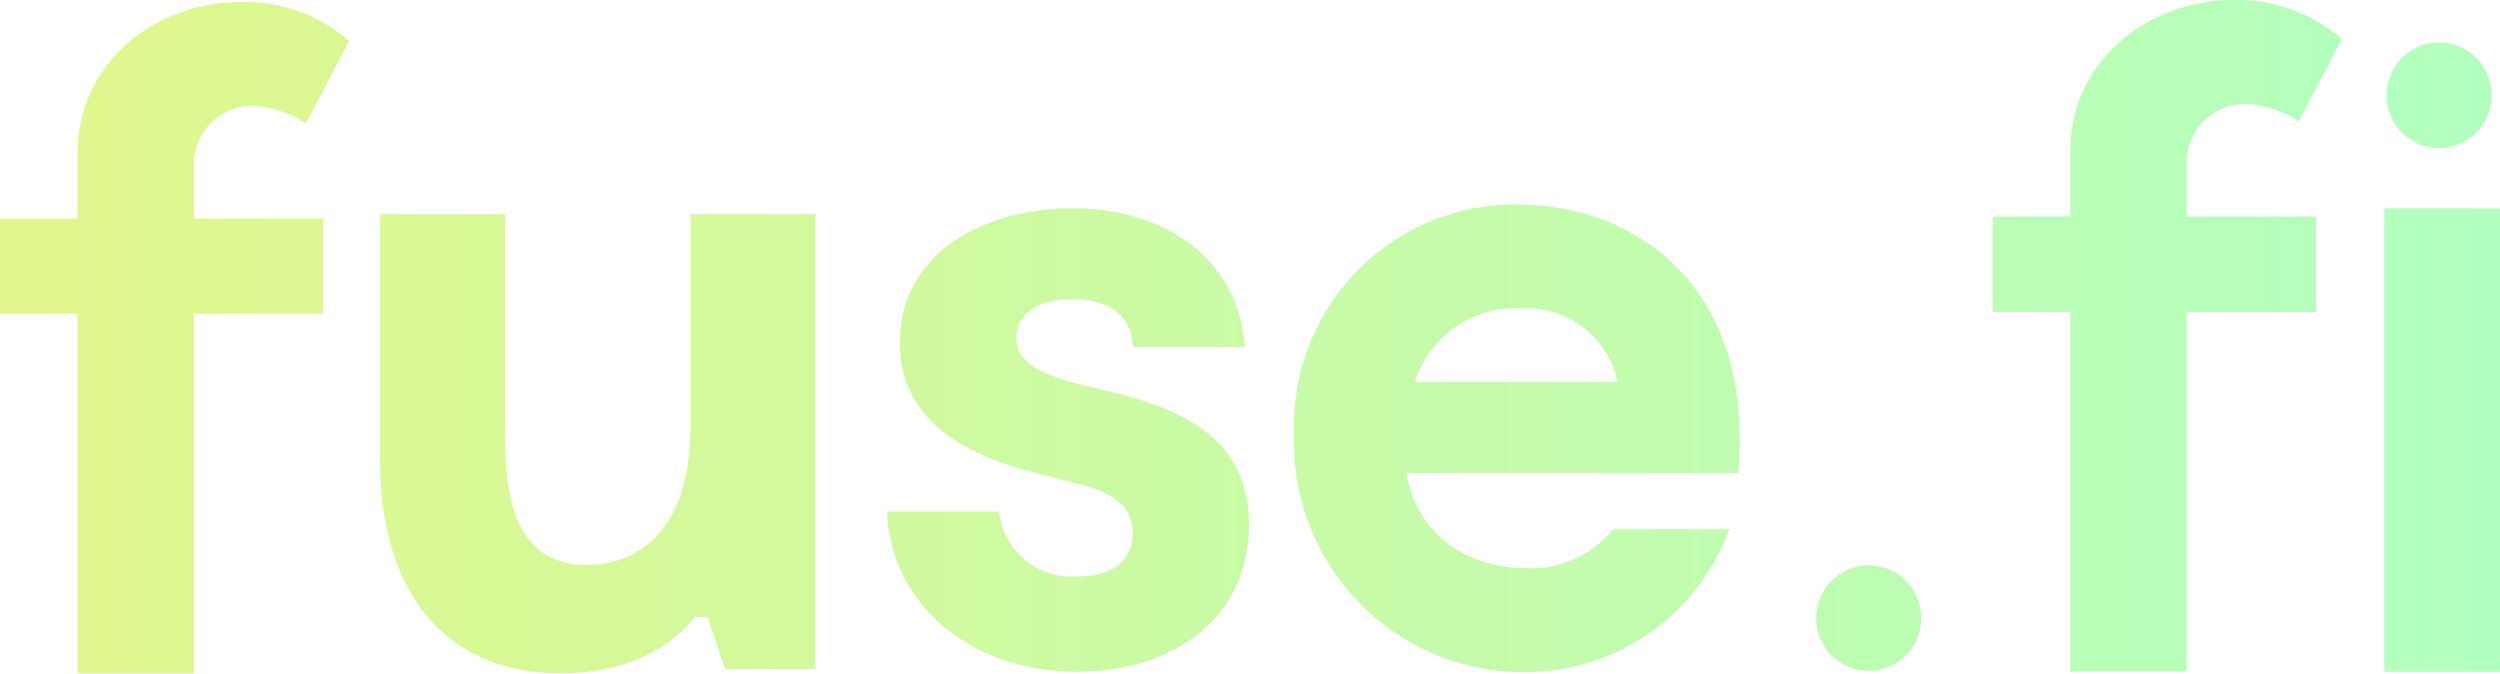
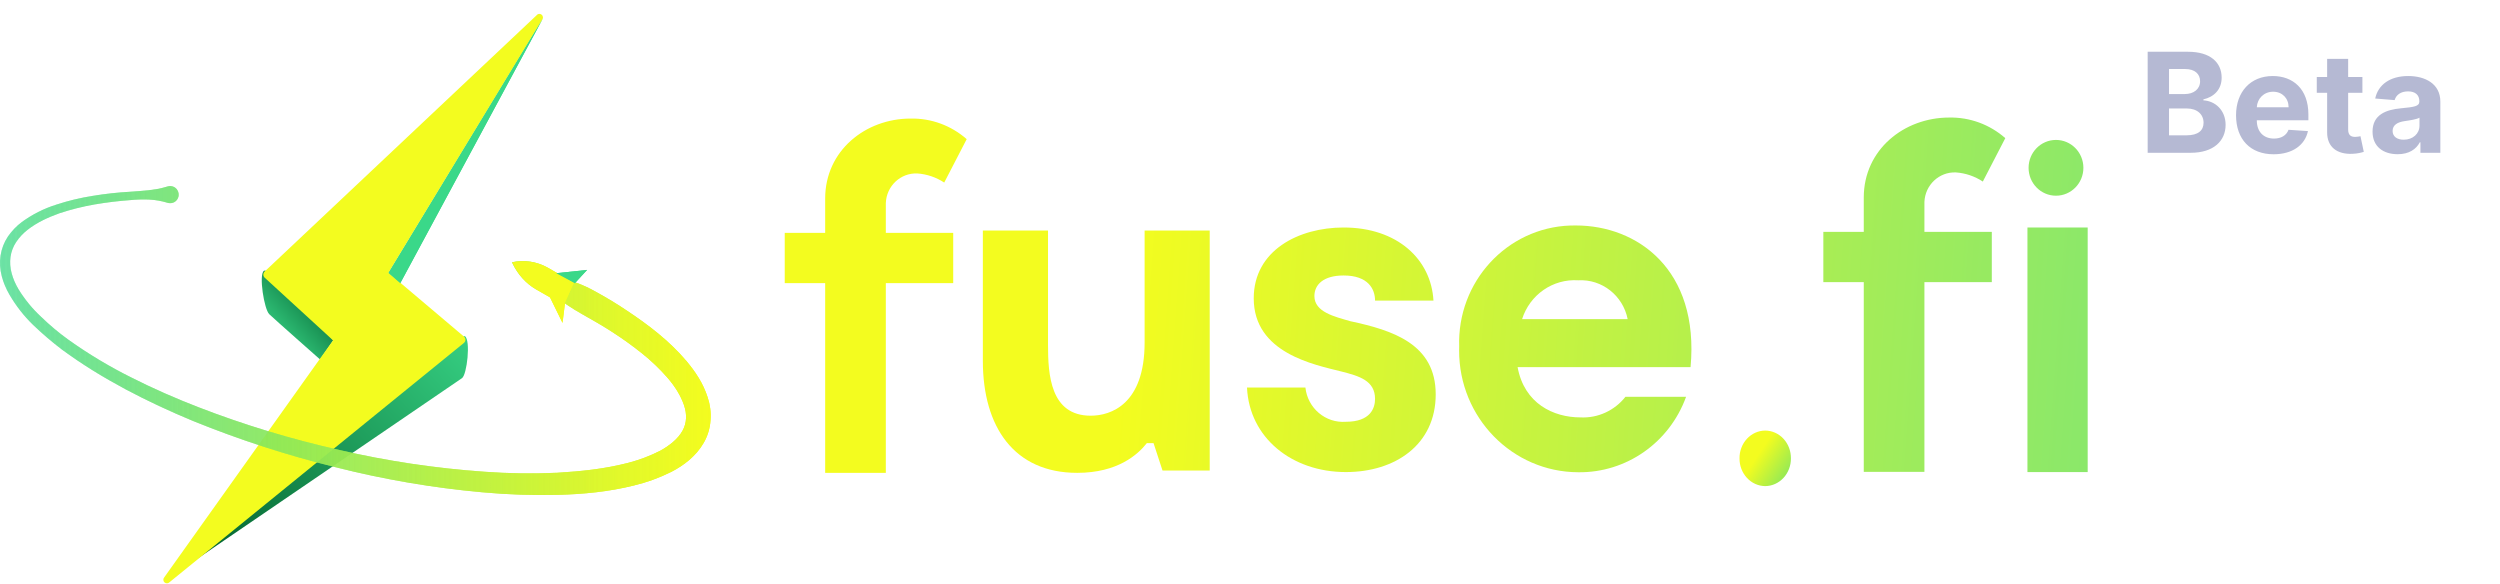
- <svg xmlns="http://www.w3.org/2000/svg" width="401" height="108" viewBox="0 0 401 108" fill="none">
-   <path d="M40.791 16.991C35.651 16.785 31.317 20.806 31.113 25.971C31.113 25.988 31.111 26.003 31.111 26.022V35.052H51.851V50.338H31.111V108H12.443V50.338H0V35.052H12.443V24.62C12.443 10.033 24.888 0.315 38.714 0.315C45.047 0.18 51.205 2.407 55.999 6.571L49.086 19.768C46.597 18.153 43.743 17.195 40.788 16.988" fill="url(#paint0_linear_2714_11626)" />
-   <path d="M360.431 16.682C355.291 16.475 350.957 20.496 350.753 25.662C350.753 25.678 350.752 25.694 350.752 25.712V34.743H371.491V50.029H350.752V107.69H332.084V50.029H319.641V34.743H332.084V24.31C332.084 9.723 344.528 0.006 358.355 0.006C364.688 -0.13 370.845 2.098 375.64 6.261L368.726 19.459C366.238 17.843 363.384 16.885 360.428 16.678" fill="url(#paint1_linear_2714_11626)" />
-   <path d="M130.789 34.349V107.295H116.272L113.504 98.961H111.441C108.674 102.434 102.453 107.991 90.01 107.991C70.653 107.991 60.972 94.097 60.972 73.948V34.349H81.028V69.084C81.028 78.116 81.718 90.62 94.166 90.62C100.388 90.62 110.758 87.148 110.758 68.392V34.349H130.789Z" fill="url(#paint2_linear_2714_11626)" />
-   <path d="M171.999 48.008C165.776 48.008 163.013 50.788 163.013 54.26C163.013 59.125 169.236 60.515 174.073 61.902C187.211 64.682 200.344 68.849 200.344 84.131C200.344 99.412 187.899 107.753 172.689 107.753C156.096 107.753 142.963 97.332 142.268 82.048H160.243C160.924 88.32 166.424 92.926 172.687 92.469C180.291 92.469 181.674 88.302 181.674 85.522C181.674 79.965 176.834 78.573 171.302 77.184C163.006 75.109 144.34 71.627 144.34 54.955C144.336 40.366 158.173 33.42 171.999 33.42C188.592 33.42 198.962 43.148 199.654 55.648H181.679C181.679 52.175 179.614 48.008 171.999 48.008Z" fill="url(#paint3_linear_2714_11626)" />
-   <path d="M278.781 75.861H225.547C227.61 86.971 236.607 91.139 244.903 91.139C250.243 91.4 255.385 89.076 258.731 84.888H277.398C272.285 98.816 258.991 107.997 244.213 107.806C223.909 107.747 207.495 91.167 207.552 70.77C207.552 70.386 207.559 69.998 207.572 69.611C206.898 49.973 222.2 33.501 241.752 32.823C242.343 32.801 242.933 32.796 243.523 32.806C262.191 32.806 281.548 46.002 278.781 75.863V75.861ZM226.93 61.279H259.423C257.976 54.094 251.499 49.066 244.213 49.471C236.438 48.959 229.314 53.826 226.93 61.279Z" fill="url(#paint4_linear_2714_11626)" />
-   <path d="M299.745 107.621C304.404 107.621 308.181 103.826 308.181 99.144C308.181 94.463 304.404 90.668 299.745 90.668C295.087 90.668 291.31 94.463 291.31 99.144C291.31 103.826 295.087 107.621 299.745 107.621Z" fill="url(#paint5_linear_2714_11626)" />
-   <path d="M391.244 23.759C395.902 23.759 399.678 19.964 399.678 15.284C399.678 10.602 395.902 6.808 391.244 6.808C386.585 6.808 382.809 10.602 382.809 15.284C382.809 19.964 386.585 23.759 391.244 23.759Z" fill="url(#paint6_linear_2714_11626)" />
-   <path d="M401 33.42H382.46V107.756H401V33.42Z" fill="url(#paint7_linear_2714_11626)" />
+ <svg xmlns="http://www.w3.org/2000/svg" width="180" height="42" viewBox="0 0 180 42" fill="none">
+   <path d="M154.632 11H157.739C159.373 11 160.243 10.148 160.243 8.99C160.243 7.914 159.472 7.264 158.645 7.225V7.154C159.401 6.984 159.959 6.447 159.959 5.592C159.959 4.501 159.149 3.727 157.544 3.727H154.632V11ZM156.17 9.743V7.811H157.459C158.197 7.811 158.656 8.237 158.656 8.837C158.656 9.384 158.283 9.743 157.423 9.743H156.17ZM156.17 6.771V4.97H157.338C158.02 4.97 158.407 5.322 158.407 5.847C158.407 6.423 157.938 6.771 157.31 6.771H156.17ZM163.701 11.107C165.05 11.107 165.959 10.45 166.172 9.438L164.773 9.345C164.621 9.761 164.23 9.977 163.726 9.977C162.969 9.977 162.49 9.477 162.49 8.663V8.66H166.204V8.244C166.204 6.391 165.082 5.474 163.64 5.474C162.035 5.474 160.995 6.614 160.995 8.298C160.995 10.027 162.021 11.107 163.701 11.107ZM162.49 7.722C162.522 7.101 162.994 6.604 163.665 6.604C164.322 6.604 164.777 7.072 164.78 7.722H162.49ZM170.093 5.545H169.067V4.239H167.554V5.545H166.808V6.682H167.554V9.523C167.547 10.592 168.275 11.121 169.372 11.075C169.763 11.06 170.04 10.982 170.192 10.932L169.954 9.807C169.88 9.821 169.72 9.857 169.578 9.857C169.276 9.857 169.067 9.743 169.067 9.324V6.682H170.093V5.545ZM172.634 11.103C173.44 11.103 173.962 10.751 174.228 10.244H174.271V11H175.705V7.321C175.705 6.021 174.605 5.474 173.39 5.474C172.083 5.474 171.224 6.099 171.014 7.094L172.414 7.207C172.517 6.845 172.84 6.579 173.383 6.579C173.898 6.579 174.193 6.838 174.193 7.286V7.307C174.193 7.658 173.82 7.705 172.872 7.797C171.792 7.896 170.823 8.259 170.823 9.477C170.823 10.556 171.593 11.103 172.634 11.103ZM173.067 10.059C172.602 10.059 172.268 9.842 172.268 9.427C172.268 9.001 172.619 8.791 173.152 8.717C173.482 8.67 174.022 8.592 174.203 8.472V9.05C174.203 9.622 173.731 10.059 173.067 10.059Z" fill="#B5B9D3" />
+   <path d="M66.044 12.488C64.841 12.439 63.827 13.391 63.78 14.615C63.78 14.619 63.779 14.623 63.779 14.627V16.766H68.631V20.387H63.779V34.048H59.412V20.387H56.501V16.766H59.412V14.295C59.412 10.839 62.323 8.537 65.558 8.537C67.04 8.505 68.48 9.033 69.602 10.019L67.984 13.145C67.402 12.763 66.735 12.537 66.044 12.488Z" fill="url(#paint0_linear_2977_12502)" />
+   <path d="M140.823 12.414C139.62 12.365 138.606 13.318 138.558 14.542C138.558 14.546 138.558 14.549 138.558 14.554V16.693H143.41V20.314H138.558V33.974H134.191V20.314H131.28V16.693H134.191V14.222C134.191 10.766 137.102 8.464 140.337 8.464C141.818 8.432 143.259 8.959 144.381 9.946L142.763 13.072C142.181 12.689 141.514 12.463 140.823 12.414Z" fill="url(#paint1_linear_2977_12502)" />
+   <path d="M87.099 16.6V33.88H83.702L83.055 31.906H82.572C81.925 32.729 80.469 34.045 77.558 34.045C73.03 34.045 70.765 30.754 70.765 25.981V16.6H75.457V24.828C75.457 26.968 75.619 29.93 78.531 29.93C79.986 29.93 82.412 29.108 82.412 24.665V16.6H87.099Z" fill="url(#paint2_linear_2977_12502)" />
+   <path d="M96.74 19.835C95.284 19.835 94.637 20.494 94.637 21.317C94.637 22.469 96.093 22.798 97.225 23.127C100.298 23.786 103.371 24.773 103.371 28.393C103.371 32.013 100.459 33.989 96.901 33.989C93.019 33.989 89.947 31.52 89.784 27.9H93.989C94.149 29.386 95.435 30.477 96.9 30.368C98.679 30.368 99.003 29.381 99.003 28.722C99.003 27.406 97.871 27.076 96.576 26.747C94.636 26.256 90.269 25.431 90.269 21.481C90.268 18.025 93.505 16.38 96.74 16.38C100.621 16.38 103.047 18.684 103.209 21.645H99.004C99.004 20.823 98.521 19.835 96.74 19.835Z" fill="url(#paint3_linear_2977_12502)" />
+   <path d="M121.721 26.434H109.267C109.75 29.066 111.854 30.053 113.795 30.053C115.044 30.115 116.247 29.564 117.03 28.572H121.397C120.201 31.872 117.091 34.047 113.634 34.002C108.884 33.988 105.044 30.06 105.057 25.228C105.057 25.137 105.059 25.045 105.062 24.953C104.904 20.301 108.484 16.399 113.058 16.238C113.196 16.233 113.334 16.232 113.472 16.234C117.84 16.234 122.368 19.36 121.721 26.434ZM109.59 22.979H117.192C116.853 21.277 115.338 20.086 113.634 20.182C111.815 20.061 110.148 21.214 109.59 22.979Z" fill="url(#paint4_linear_2977_12502)" />
+   <path d="M148.031 14.091C149.121 14.091 150.004 13.192 150.004 12.083C150.004 10.974 149.121 10.075 148.031 10.075C146.941 10.075 146.058 10.974 146.058 12.083C146.058 13.192 146.941 14.091 148.031 14.091Z" fill="url(#paint5_linear_2977_12502)" />
+   <path d="M150.313 16.38H145.976V33.99H150.313V16.38Z" fill="url(#paint6_linear_2977_12502)" />
+   <path d="M19 19.5C18.621 19.794 19.02 22.267 19.386 22.622C19.753 22.976 23.046 25.883 23.046 25.883L24 24.5C24 24.5 19.501 19.133 19 19.5Z" fill="url(#paint7_linear_2977_12502)" />
+   <path d="M12.078 41.682L33.264 27.227C33.62 26.985 33.903 24.495 33.473 24.205C33.043 23.915 12.078 41.682 12.078 41.682Z" fill="url(#paint8_linear_2977_12502)" />
+   <path d="M39.093 1.318L27.969 19.651L28.818 20.388L39.093 1.318Z" fill="url(#paint9_linear_2977_12502)" />
+   <path d="M38.637 1.098L19.054 19.551C19.025 19.58 19.001 19.614 18.985 19.652C18.969 19.69 18.961 19.73 18.961 19.771C18.961 19.812 18.969 19.853 18.985 19.891C19.001 19.929 19.025 19.963 19.054 19.991L23.98 24.504L11.829 41.563C11.806 41.588 11.788 41.617 11.776 41.649C11.764 41.681 11.759 41.715 11.76 41.749C11.762 41.818 11.791 41.883 11.841 41.93C11.891 41.977 11.958 42.002 12.026 42C12.095 41.998 12.16 41.968 12.206 41.918L33.407 24.687C33.44 24.66 33.467 24.625 33.485 24.586C33.503 24.547 33.513 24.504 33.513 24.461C33.513 24.418 33.503 24.375 33.485 24.336C33.467 24.297 33.44 24.262 33.407 24.235L27.97 19.637L39.038 1.416C39.059 1.389 39.074 1.359 39.083 1.327C39.093 1.294 39.095 1.26 39.091 1.227C39.087 1.193 39.077 1.161 39.06 1.131C39.044 1.102 39.022 1.076 38.996 1.055C38.969 1.034 38.939 1.019 38.907 1.01C38.874 1 38.841 0.998 38.807 1.002C38.774 1.006 38.742 1.016 38.713 1.033C38.683 1.049 38.657 1.071 38.637 1.098Z" fill="#F3FC1F" />
+   <path d="M40.253 20.035C40.483 20.071 40.711 20.12 40.936 20.182L41.595 20.39C42.019 20.552 42.43 20.744 42.827 20.966C43.632 21.406 44.412 21.872 45.169 22.386C46.693 23.402 48.181 24.528 49.426 25.997C50.048 26.743 50.621 27.576 50.95 28.604C51.131 29.135 51.202 29.697 51.158 30.256C51.122 30.835 50.951 31.397 50.658 31.897C50.516 32.14 50.353 32.369 50.17 32.582C49.991 32.782 49.799 32.97 49.596 33.145C49.206 33.469 48.78 33.748 48.328 33.978C47.469 34.406 46.565 34.735 45.632 34.957C43.815 35.41 41.985 35.581 40.18 35.63C38.368 35.673 36.556 35.612 34.752 35.447C31.172 35.126 27.624 34.52 24.14 33.635C20.658 32.776 17.242 31.667 13.918 30.318C12.259 29.632 10.625 28.873 9.039 28.029C8.246 27.6 7.466 27.16 6.697 26.682C5.929 26.205 5.185 25.703 4.453 25.164C3.728 24.613 3.036 24.02 2.379 23.389C1.711 22.742 1.137 22.005 0.671 21.198C0.43 20.785 0.245 20.34 0.123 19.876C-0.004 19.397 -0.033 18.898 0.037 18.407C0.112 17.912 0.296 17.44 0.574 17.024C0.849 16.626 1.187 16.274 1.574 15.984C2.327 15.436 3.163 15.014 4.05 14.735C4.914 14.451 5.799 14.238 6.697 14.099C7.586 13.952 8.481 13.854 9.381 13.805L10.051 13.756L10.722 13.695L11.393 13.597C11.613 13.548 11.832 13.499 12.064 13.425C12.218 13.375 12.385 13.388 12.529 13.462C12.673 13.535 12.782 13.663 12.832 13.817C12.859 13.894 12.87 13.976 12.865 14.057C12.86 14.139 12.838 14.218 12.802 14.291C12.765 14.364 12.715 14.429 12.653 14.482C12.591 14.536 12.52 14.576 12.442 14.601C12.319 14.637 12.188 14.637 12.064 14.601C11.632 14.469 11.185 14.391 10.735 14.368C10.295 14.35 9.855 14.362 9.417 14.405C8.539 14.466 7.661 14.576 6.795 14.723C5.939 14.873 5.095 15.086 4.27 15.359C3.452 15.653 2.66 16.02 2.001 16.535C1.679 16.782 1.399 17.079 1.172 17.416C0.952 17.742 0.81 18.115 0.757 18.505C0.647 19.289 0.903 20.097 1.33 20.819C1.777 21.552 2.323 22.219 2.952 22.802C3.577 23.41 4.245 23.971 4.953 24.479C6.385 25.497 7.894 26.402 9.466 27.184C11.04 27.98 12.662 28.69 14.308 29.326C17.603 30.599 20.987 31.626 24.433 32.398C27.867 33.195 31.358 33.719 34.874 33.965C36.619 34.094 38.37 34.118 40.119 34.039C40.985 33.99 41.851 33.916 42.705 33.806C43.551 33.698 44.39 33.538 45.217 33.329C46.015 33.124 46.788 32.833 47.523 32.46C48.218 32.08 48.816 31.591 49.133 31.028C49.45 30.465 49.474 29.828 49.243 29.155C49.011 28.482 48.584 27.796 48.047 27.184C47.497 26.557 46.893 25.979 46.242 25.458C45.573 24.921 44.877 24.418 44.156 23.952C43.424 23.475 42.68 23.047 41.912 22.618C41.534 22.41 41.168 22.177 40.802 21.933L40.265 21.541C40.083 21.407 39.912 21.26 39.753 21.1H39.741C39.684 21.043 39.638 20.976 39.607 20.901C39.576 20.827 39.56 20.747 39.56 20.666C39.56 20.585 39.576 20.505 39.607 20.43C39.638 20.356 39.684 20.288 39.741 20.231C39.806 20.162 39.885 20.108 39.974 20.074C40.063 20.04 40.158 20.027 40.253 20.035Z" fill="url(#paint10_linear_2977_12502)" />
+   <path d="M40.253 20.035C40.483 20.071 40.711 20.12 40.936 20.182L41.595 20.39C42.019 20.552 42.43 20.744 42.827 20.966C43.632 21.406 44.412 21.872 45.169 22.386C46.693 23.402 48.181 24.528 49.426 25.997C50.048 26.743 50.621 27.576 50.95 28.604C51.131 29.135 51.202 29.697 51.158 30.256C51.122 30.835 50.951 31.397 50.658 31.897C50.516 32.14 50.353 32.369 50.17 32.582C49.991 32.782 49.799 32.97 49.596 33.145C49.206 33.469 48.78 33.748 48.328 33.978C47.469 34.406 46.565 34.735 45.632 34.957C43.815 35.41 41.985 35.581 40.18 35.63C38.368 35.673 36.556 35.612 34.752 35.447C31.172 35.126 27.624 34.52 24.14 33.635C20.658 32.776 17.242 31.667 13.918 30.318C12.259 29.632 10.625 28.873 9.039 28.029C8.246 27.6 7.466 27.16 6.697 26.682C5.929 26.205 5.185 25.703 4.453 25.164C3.728 24.613 3.036 24.02 2.379 23.389C1.711 22.742 1.137 22.005 0.671 21.198C0.43 20.785 0.245 20.34 0.123 19.876C-0.004 19.397 -0.033 18.898 0.037 18.407C0.112 17.912 0.296 17.44 0.574 17.024C0.849 16.626 1.187 16.274 1.574 15.984C2.327 15.436 3.163 15.014 4.05 14.735C4.914 14.451 5.799 14.238 6.697 14.099C7.586 13.952 8.481 13.854 9.381 13.805L10.051 13.756L10.722 13.695L11.393 13.597C11.613 13.548 11.832 13.499 12.064 13.425C12.218 13.375 12.385 13.388 12.529 13.462C12.673 13.535 12.782 13.663 12.832 13.817C12.859 13.894 12.87 13.976 12.865 14.057C12.86 14.139 12.838 14.218 12.802 14.291C12.765 14.364 12.715 14.429 12.653 14.482C12.591 14.536 12.52 14.576 12.442 14.601C12.319 14.637 12.188 14.637 12.064 14.601C11.632 14.469 11.185 14.391 10.735 14.368C10.295 14.35 9.855 14.362 9.417 14.405C8.539 14.466 7.661 14.576 6.795 14.723C5.939 14.873 5.095 15.086 4.27 15.359C3.452 15.653 2.66 16.02 2.001 16.535C1.679 16.782 1.399 17.079 1.172 17.416C0.952 17.742 0.81 18.115 0.757 18.505C0.647 19.289 0.903 20.097 1.33 20.819C1.777 21.552 2.323 22.219 2.952 22.802C3.577 23.41 4.245 23.971 4.953 24.479C6.385 25.497 7.894 26.402 9.466 27.184C11.04 27.98 12.662 28.69 14.308 29.326C17.603 30.599 20.987 31.626 24.433 32.398C27.867 33.195 31.358 33.719 34.874 33.965C36.619 34.094 38.37 34.118 40.119 34.039C40.985 33.99 41.851 33.916 42.705 33.806C43.551 33.698 44.39 33.538 45.217 33.329C46.015 33.124 46.788 32.833 47.523 32.46C48.218 32.08 48.816 31.591 49.133 31.028C49.45 30.465 49.474 29.828 49.243 29.155C49.011 28.482 48.584 27.796 48.047 27.184C47.497 26.557 46.893 25.979 46.242 25.458C45.573 24.921 44.877 24.418 44.156 23.952C43.424 23.475 42.68 23.047 41.912 22.618C41.534 22.41 41.168 22.177 40.802 21.933L40.265 21.541C40.083 21.407 39.912 21.26 39.753 21.1H39.741C39.684 21.043 39.638 20.976 39.607 20.901C39.576 20.827 39.56 20.747 39.56 20.666C39.56 20.585 39.576 20.505 39.607 20.43C39.638 20.356 39.684 20.288 39.741 20.231C39.806 20.162 39.885 20.108 39.974 20.074C40.063 20.04 40.158 20.027 40.253 20.035Z" fill="url(#paint11_linear_2977_12502)" />
+   <path d="M41.318 20.351L40.586 21.977L38.576 20.823C37.873 20.411 37.295 19.772 36.915 18.988L36.868 18.883C37.734 18.692 38.632 18.826 39.424 19.263L41.318 20.351Z" fill="url(#paint12_linear_2977_12502)" />
+   <path d="M41.391 20.388L42.271 19.434L40.047 19.669L41.391 20.388Z" fill="url(#paint13_linear_2977_12502)" />
+   <path d="M39.411 21.023L40.682 21.806L40.502 23.248" fill="url(#paint14_linear_2977_12502)" />
+   <path d="M41.318 20.351L40.586 21.977L38.576 20.823C37.873 20.411 37.295 19.772 36.915 18.988L36.868 18.883C37.734 18.692 38.632 18.826 39.424 19.263L41.318 20.351Z" fill="url(#paint15_linear_2977_12502)" />
+   <path d="M41.391 20.388L42.271 19.434L40.047 19.669L41.391 20.388Z" fill="url(#paint16_linear_2977_12502)" />
+   <path d="M39.411 21.023L40.682 21.806L40.502 23.248" fill="url(#paint17_linear_2977_12502)" />
+   <path d="M39.093 1.318L27.969 19.651L28.818 20.388L39.093 1.318Z" fill="url(#paint18_linear_2977_12502)" />
+   <path d="M127.095 35C127.34 34.998 127.582 34.945 127.807 34.844C128.033 34.743 128.237 34.595 128.409 34.41C128.581 34.225 128.717 34.006 128.809 33.765C128.901 33.525 128.947 33.267 128.946 33.007C128.949 32.746 128.904 32.487 128.813 32.245C128.722 32.002 128.586 31.781 128.414 31.595C128.242 31.408 128.037 31.259 127.811 31.157C127.584 31.055 127.341 31.002 127.095 31C126.849 31.002 126.606 31.055 126.38 31.157C126.153 31.259 125.948 31.408 125.776 31.595C125.604 31.781 125.469 32.002 125.378 32.245C125.286 32.487 125.241 32.746 125.245 33.007C125.243 33.267 125.289 33.525 125.381 33.765C125.474 34.006 125.609 34.225 125.781 34.41C125.953 34.595 126.157 34.743 126.383 34.844C126.608 34.945 126.85 34.998 127.095 35Z" fill="url(#paint19_linear_2977_12502)" />
  <defs>
-     <linearGradient id="paint0_linear_2714_11626" x1="-234.966" y1="46.763" x2="400.73" y2="46.763" gradientUnits="userSpaceOnUse">
-       <stop stop-color="#FEF16E" />
-       <stop offset="1" stop-color="#B1FFBF" />
+     <linearGradient id="paint0_linear_2977_12502" x1="52.5" y1="21" x2="204.5" y2="32" gradientUnits="userSpaceOnUse">
+       <stop stop-color="#F3FC1F" />
+       <stop offset="0.187" stop-color="#F3FC1F" />
+       <stop offset="1" stop-color="#3AD8A4" />
    </linearGradient>
-     <linearGradient id="paint1_linear_2714_11626" x1="-234.966" y1="46.763" x2="400.73" y2="46.763" gradientUnits="userSpaceOnUse">
-       <stop stop-color="#FEF16E" />
-       <stop offset="1" stop-color="#B1FFBF" />
+     <linearGradient id="paint1_linear_2977_12502" x1="52.5" y1="21" x2="204.5" y2="32" gradientUnits="userSpaceOnUse">
+       <stop stop-color="#F3FC1F" />
+       <stop offset="0.187" stop-color="#F3FC1F" />
+       <stop offset="1" stop-color="#3AD8A4" />
    </linearGradient>
-     <linearGradient id="paint2_linear_2714_11626" x1="-234.966" y1="46.763" x2="400.73" y2="46.763" gradientUnits="userSpaceOnUse">
-       <stop stop-color="#FEF16E" />
-       <stop offset="1" stop-color="#B1FFBF" />
+     <linearGradient id="paint2_linear_2977_12502" x1="52.5" y1="21" x2="204.5" y2="32" gradientUnits="userSpaceOnUse">
+       <stop stop-color="#F3FC1F" />
+       <stop offset="0.187" stop-color="#F3FC1F" />
+       <stop offset="1" stop-color="#3AD8A4" />
    </linearGradient>
-     <linearGradient id="paint3_linear_2714_11626" x1="-234.966" y1="46.763" x2="400.73" y2="46.763" gradientUnits="userSpaceOnUse">
-       <stop stop-color="#FEF16E" />
-       <stop offset="1" stop-color="#B1FFBF" />
+     <linearGradient id="paint3_linear_2977_12502" x1="52.5" y1="21" x2="204.5" y2="32" gradientUnits="userSpaceOnUse">
+       <stop stop-color="#F3FC1F" />
+       <stop offset="0.187" stop-color="#F3FC1F" />
+       <stop offset="1" stop-color="#3AD8A4" />
    </linearGradient>
-     <linearGradient id="paint4_linear_2714_11626" x1="-234.966" y1="46.763" x2="400.73" y2="46.763" gradientUnits="userSpaceOnUse">
-       <stop stop-color="#FEF16E" />
-       <stop offset="1" stop-color="#B1FFBF" />
+     <linearGradient id="paint4_linear_2977_12502" x1="52.5" y1="21" x2="204.5" y2="32" gradientUnits="userSpaceOnUse">
+       <stop stop-color="#F3FC1F" />
+       <stop offset="0.187" stop-color="#F3FC1F" />
+       <stop offset="1" stop-color="#3AD8A4" />
    </linearGradient>
-     <linearGradient id="paint5_linear_2714_11626" x1="-234.966" y1="46.763" x2="400.73" y2="46.763" gradientUnits="userSpaceOnUse">
-       <stop stop-color="#FEF16E" />
-       <stop offset="1" stop-color="#B1FFBF" />
+     <linearGradient id="paint5_linear_2977_12502" x1="52.5" y1="21" x2="204.5" y2="32" gradientUnits="userSpaceOnUse">
+       <stop stop-color="#F3FC1F" />
+       <stop offset="0.187" stop-color="#F3FC1F" />
+       <stop offset="1" stop-color="#3AD8A4" />
    </linearGradient>
-     <linearGradient id="paint6_linear_2714_11626" x1="-234.966" y1="46.763" x2="400.73" y2="46.763" gradientUnits="userSpaceOnUse">
-       <stop stop-color="#FEF16E" />
-       <stop offset="1" stop-color="#B1FFBF" />
+     <linearGradient id="paint6_linear_2977_12502" x1="52.5" y1="21" x2="204.5" y2="32" gradientUnits="userSpaceOnUse">
+       <stop stop-color="#F3FC1F" />
+       <stop offset="0.187" stop-color="#F3FC1F" />
+       <stop offset="1" stop-color="#3AD8A4" />
    </linearGradient>
-     <linearGradient id="paint7_linear_2714_11626" x1="-234.966" y1="46.763" x2="400.73" y2="46.763" gradientUnits="userSpaceOnUse">
-       <stop stop-color="#FEF16E" />
-       <stop offset="1" stop-color="#B1FFBF" />
+     <linearGradient id="paint7_linear_2977_12502" x1="18.356" y1="24.907" x2="23.435" y2="20.32" gradientUnits="userSpaceOnUse">
+       <stop stop-color="#3AD889" />
+       <stop offset="0.15" stop-color="#35CE81" />
+       <stop offset="0.4" stop-color="#29B36D" />
+       <stop offset="0.71" stop-color="#15884C" />
+       <stop offset="1" stop-color="#005B29" />
+     </linearGradient>
+     <linearGradient id="paint8_linear_2977_12502" x1="35.134" y1="22.903" x2="13.557" y2="43.534" gradientUnits="userSpaceOnUse">
+       <stop stop-color="#3AD889" />
+       <stop offset="0.36" stop-color="#23A763" />
+       <stop offset="0.79" stop-color="#0A7039" />
+       <stop offset="1" stop-color="#005B29" />
+     </linearGradient>
+     <linearGradient id="paint9_linear_2977_12502" x1="2566.36" y1="1533.96" x2="3585.99" y2="1533.96" gradientUnits="userSpaceOnUse">
+       <stop stop-color="#3AD889" />
+       <stop offset="0.36" stop-color="#23A763" />
+       <stop offset="0.79" stop-color="#0A7039" />
+       <stop offset="1" stop-color="#005B29" />
+     </linearGradient>
+     <linearGradient id="paint10_linear_2977_12502" x1="-0.583" y1="24.522" x2="51.231" y2="24.522" gradientUnits="userSpaceOnUse">
+       <stop stop-color="#3AD889" stop-opacity="0.5" />
+       <stop offset="0.21" stop-color="#65E070" stop-opacity="0.62" />
+       <stop offset="0.6" stop-color="#B1EF45" stop-opacity="0.82" />
+       <stop offset="0.87" stop-color="#E1F82A" stop-opacity="0.95" />
+       <stop offset="1" stop-color="#F3FC1F" />
+     </linearGradient>
+     <linearGradient id="paint11_linear_2977_12502" x1="-0.583" y1="24.522" x2="51.231" y2="24.522" gradientUnits="userSpaceOnUse">
+       <stop stop-color="#3AD889" stop-opacity="0.5" />
+       <stop offset="0.21" stop-color="#65E070" stop-opacity="0.62" />
+       <stop offset="0.6" stop-color="#B1EF45" stop-opacity="0.82" />
+       <stop offset="0.87" stop-color="#E1F82A" stop-opacity="0.95" />
+       <stop offset="1" stop-color="#F3FC1F" />
+     </linearGradient>
+     <linearGradient id="paint12_linear_2977_12502" x1="34.143" y1="19.498" x2="39.929" y2="22.137" gradientUnits="userSpaceOnUse">
+       <stop stop-color="#3AD889" />
+       <stop offset="0.1" stop-color="#4FDC7D" />
+       <stop offset="0.54" stop-color="#A7ED4B" />
+       <stop offset="0.85" stop-color="#DEF82B" />
+       <stop offset="1" stop-color="#F3FC1F" />
+     </linearGradient>
+     <linearGradient id="paint13_linear_2977_12502" x1="790.674" y1="161.771" x2="790.641" y2="171.764" gradientUnits="userSpaceOnUse">
+       <stop stop-color="#3AD889" />
+       <stop offset="0.1" stop-color="#4FDC7D" />
+       <stop offset="0.54" stop-color="#A7ED4B" />
+       <stop offset="0.85" stop-color="#DEF82B" />
+       <stop offset="1" stop-color="#F3FC1F" />
+     </linearGradient>
+     <linearGradient id="paint14_linear_2977_12502" x1="216.26" y1="1999.31" x2="233.517" y2="1988.46" gradientUnits="userSpaceOnUse">
+       <stop stop-color="#3AD889" />
+       <stop offset="0.1" stop-color="#4FDC7D" />
+       <stop offset="0.54" stop-color="#A7ED4B" />
+       <stop offset="0.85" stop-color="#DEF82B" />
+       <stop offset="1" stop-color="#F3FC1F" />
+     </linearGradient>
+     <linearGradient id="paint15_linear_2977_12502" x1="10877.2" y1="-8141.82" x2="10875.9" y2="-7918.16" gradientUnits="userSpaceOnUse">
+       <stop stop-color="#3AD889" />
+       <stop offset="0.1" stop-color="#4FDC7D" />
+       <stop offset="0.54" stop-color="#A7ED4B" />
+       <stop offset="0.85" stop-color="#DEF82B" />
+       <stop offset="1" stop-color="#F3FC1F" />
+     </linearGradient>
+     <linearGradient id="paint16_linear_2977_12502" x1="790.896" y1="161.771" x2="790.864" y2="171.764" gradientUnits="userSpaceOnUse">
+       <stop stop-color="#3AD889" />
+       <stop offset="0.1" stop-color="#4FDC7D" />
+       <stop offset="0.54" stop-color="#A7ED4B" />
+       <stop offset="0.85" stop-color="#DEF82B" />
+       <stop offset="1" stop-color="#F3FC1F" />
+     </linearGradient>
+     <linearGradient id="paint17_linear_2977_12502" x1="216.418" y1="1999.28" x2="233.675" y2="1988.44" gradientUnits="userSpaceOnUse">
+       <stop stop-color="#3AD889" />
+       <stop offset="0.1" stop-color="#4FDC7D" />
+       <stop offset="0.54" stop-color="#A7ED4B" />
+       <stop offset="0.85" stop-color="#DEF82B" />
+       <stop offset="1" stop-color="#F3FC1F" />
+     </linearGradient>
+     <linearGradient id="paint18_linear_2977_12502" x1="2574.82" y1="1533.96" x2="3594.44" y2="1533.96" gradientUnits="userSpaceOnUse">
+       <stop stop-color="#3AD889" />
+       <stop offset="0.36" stop-color="#23A763" />
+       <stop offset="0.79" stop-color="#0A7039" />
+       <stop offset="1" stop-color="#005B29" />
+     </linearGradient>
+     <linearGradient id="paint19_linear_2977_12502" x1="131.5" y1="35.5" x2="125.5" y2="31.5" gradientUnits="userSpaceOnUse">
+       <stop offset="0.086" stop-color="#3AD889" />
+       <stop offset="0.78" stop-color="#F3FC1F" />
    </linearGradient>
  </defs>
</svg>
